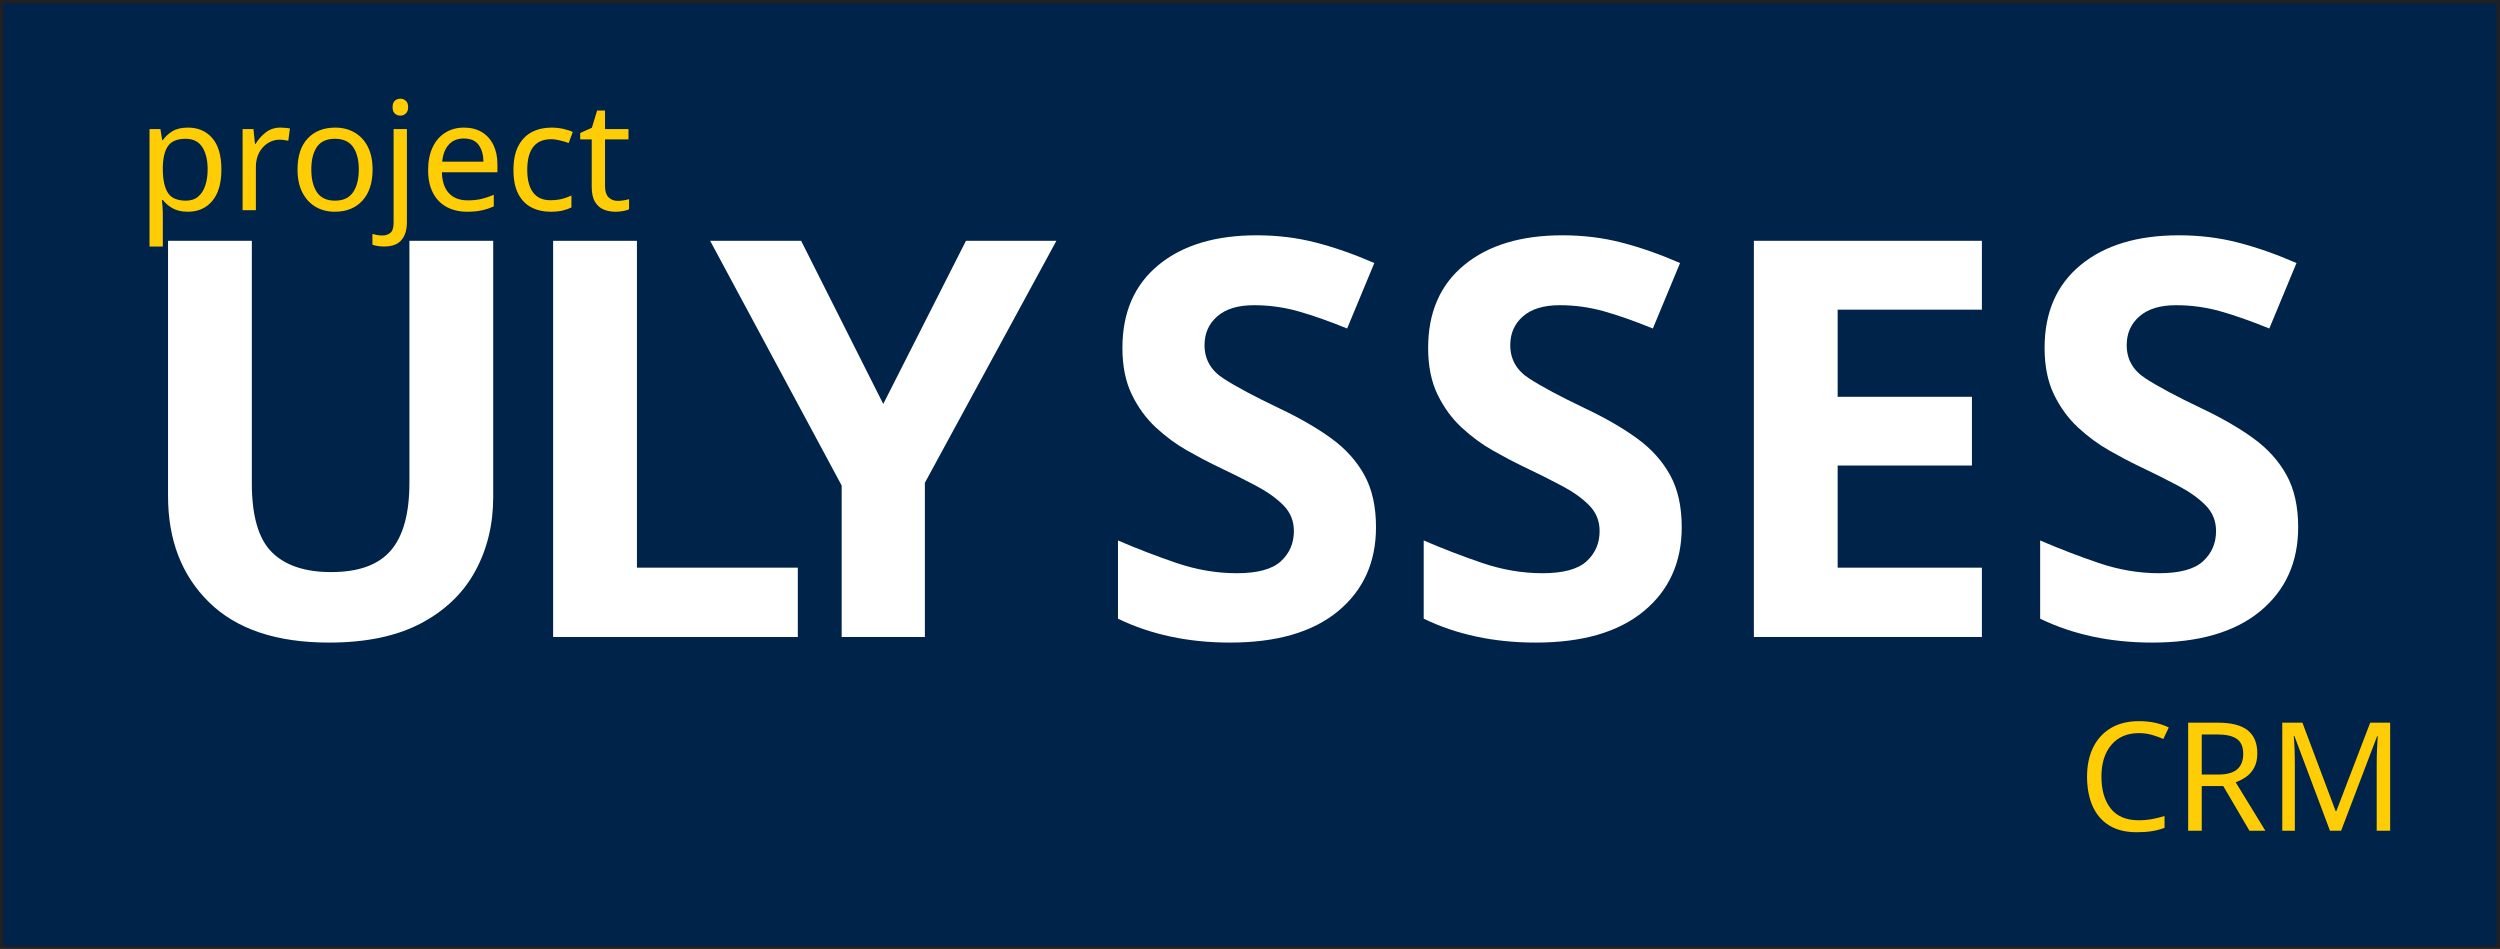
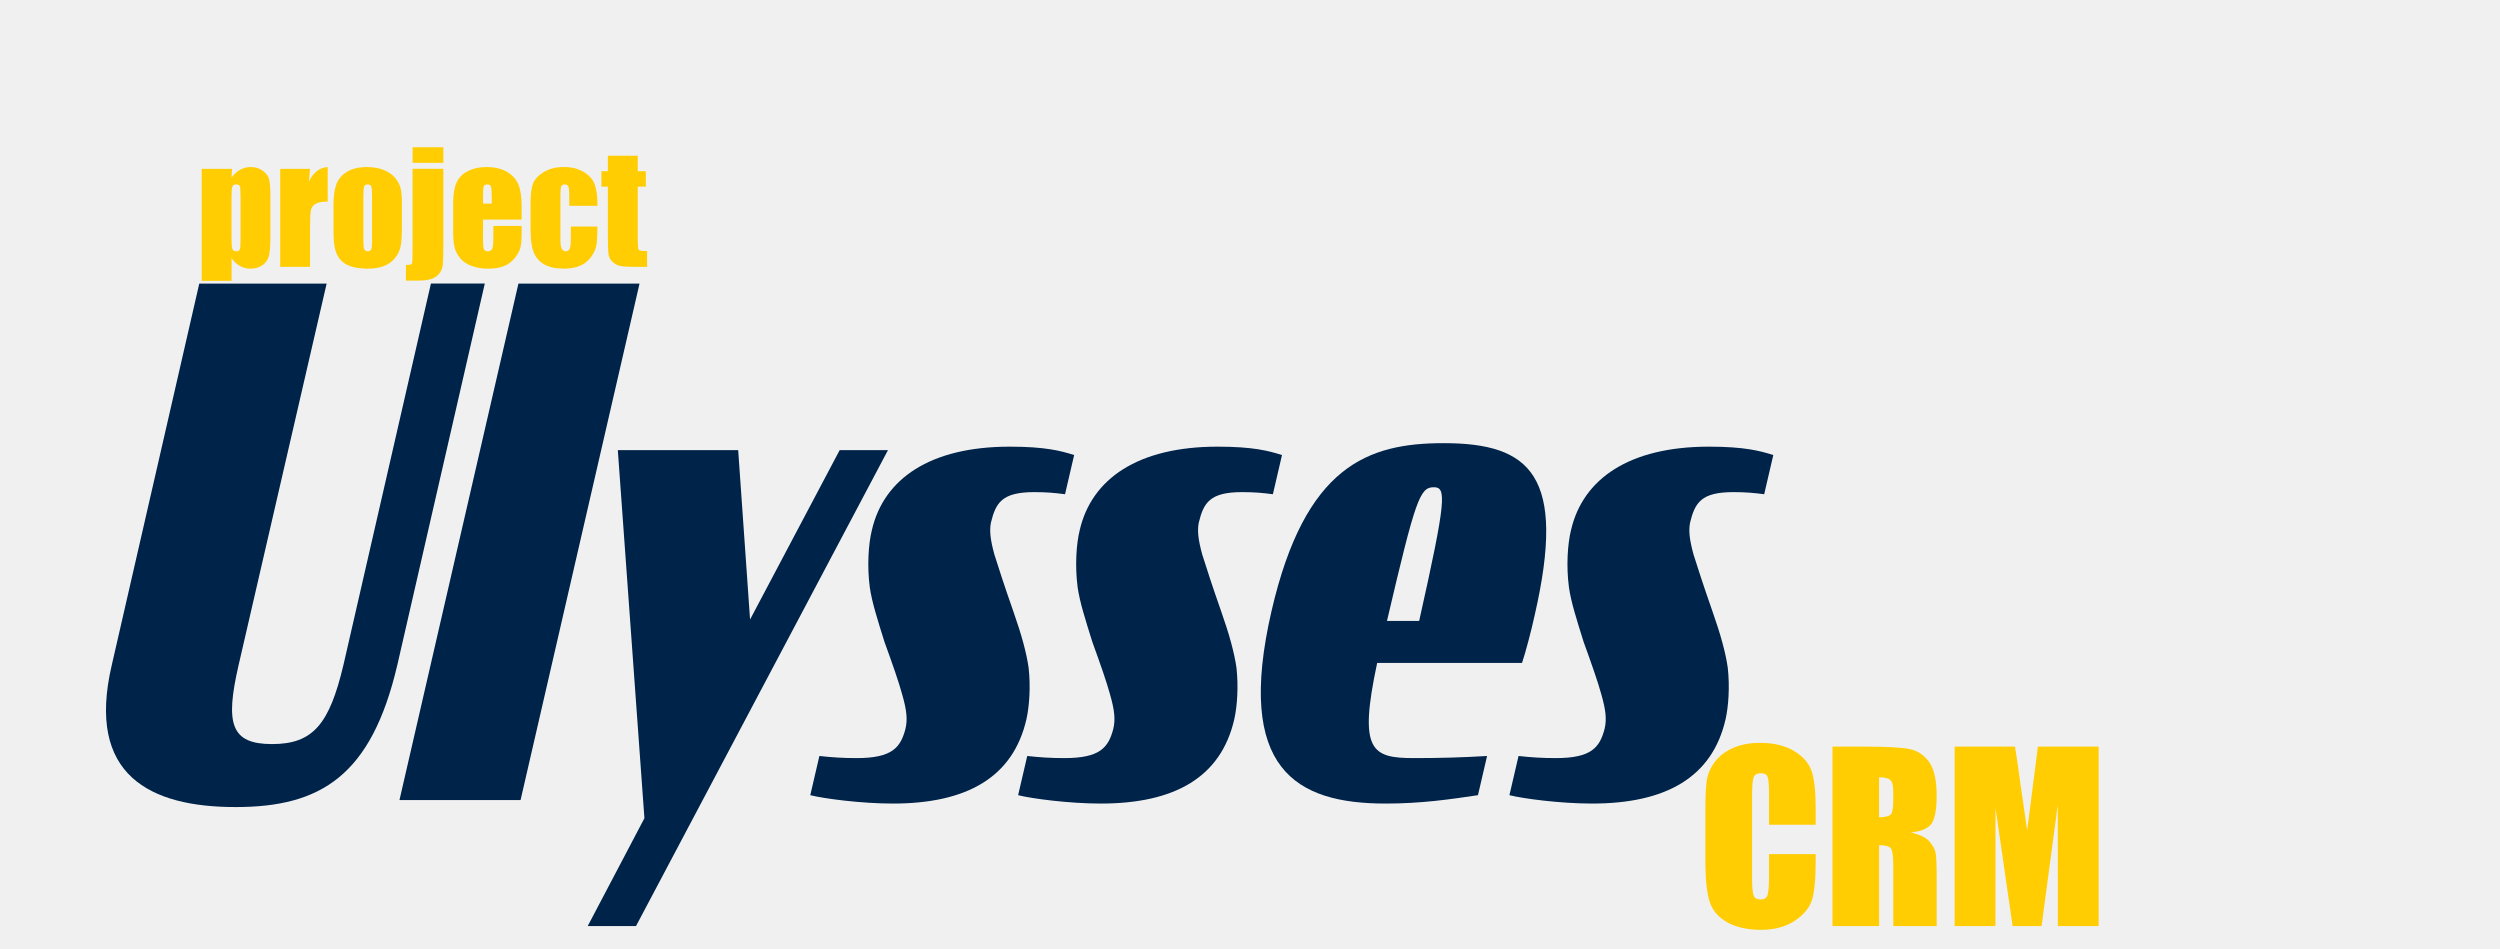
- <svg xmlns="http://www.w3.org/2000/svg" id="Layer_1" data-name="Layer 1" viewBox="0 0 793 301">
+ <svg xmlns="http://www.w3.org/2000/svg" id="Layer_2" data-name="Layer 2" viewBox="0 0 793 301">
  <defs>
    <style>
      .cls-1 {
-         letter-spacing: 0em;
+         fill: #ffcd02;
      }

      .cls-2 {
-         fill: #ffcd05;
-         font-family: Impact, Impact;
-         font-size: 48px;
-       }
- 
-       .cls-3 {
        fill: #002349;
-         stroke: #231f20;
-         stroke-miterlimit: 10;
-       }
- 
-       .cls-4 {
-         letter-spacing: -.18em;
-       }
- 
-       .cls-5 {
-         fill: #fff;
-         font-family: Nelson-Bold, Nelson;
-         font-size: 176px;
-         font-weight: 700;
-       }
- 
-       .cls-6 {
-         letter-spacing: -.05em;
      }
    </style>
  </defs>
-   <rect class="cls-3" x=".5" y=".5" width="792" height="300" />
-   <text class="cls-5" transform="translate(38.35 202.06)">
-     <tspan x="0" y="0">U</tspan>
-     <tspan class="cls-4" x="121.26" y="0">L</tspan>
-     <tspan class="cls-6" x="186.91" y="0">Y</tspan>
-     <tspan class="cls-1" x="308.18" y="0">SSES</tspan>
-   </text>
-   <text class="cls-2" transform="translate(43.35 66.68)">
-     <tspan x="0" y="0">project</tspan>
-   </text>
-   <text class="cls-2" transform="translate(659.09 263.5)">
-     <tspan x="0" y="0">CRM</tspan>
-   </text>
+   <g>
+     <path class="cls-2" d="M35.46,210.94l27.75-120.99h40.4l-27.97,121.21c-4.22,18.43-2.44,24.86,10.66,24.86s18.2-6.44,22.64-25.09l27.75-120.99h17.09l-27.75,120.99c-8.21,35.08-24.2,45.07-51.28,45.07s-47.51-9.99-39.29-45.07Z" />
+     <path class="cls-2" d="M164.45,89.95h38.41l-37.74,163.84h-38.41l37.74-163.84Z" />
+     <path class="cls-2" d="M204.41,259.56l-8.44-116.77h38.18l3.77,53.72,28.42-53.72h15.32l-79.92,150.96h-15.32l17.98-34.19Z" />
+     <path class="cls-2" d="M257.02,252.23l2.89-12.43c4,.44,7.55.67,11.77.67,11.32,0,13.99-3.33,15.54-9.32.67-2.89.44-5.77-1.11-11.1-1.11-4-2.89-9.1-5.55-16.43-2.22-7.1-4-12.65-4.66-17.32-.89-6.66-.44-13.76.67-18.2,3.77-16.21,18.43-26.42,43.73-26.42,11.32,0,16.21,1.33,20.42,2.66l-2.89,12.43c-3.33-.44-5.99-.67-9.77-.67-10.21,0-12.21,3.33-13.76,9.77-.44,2.44-.22,5.11,1.11,9.99,1.33,4.22,3.11,9.77,5.99,17.98,2.66,7.55,4.22,13.32,4.88,17.98.67,5.99.22,12.21-.67,16.21-4.22,18.65-19.09,26.86-42.4,26.86-9.99,0-21.76-1.55-26.2-2.66Z" />
+     <path class="cls-2" d="M322.95,252.23l2.89-12.43c4,.44,7.55.67,11.77.67,11.32,0,13.99-3.33,15.54-9.32.67-2.89.44-5.77-1.11-11.1-1.11-4-2.89-9.1-5.55-16.43-2.22-7.1-4-12.65-4.66-17.32-.89-6.66-.44-13.76.67-18.2,3.77-16.21,18.43-26.42,43.73-26.42,11.32,0,16.21,1.33,20.42,2.66l-2.89,12.43c-3.33-.44-5.99-.67-9.77-.67-10.21,0-12.21,3.33-13.76,9.77-.44,2.44-.22,5.11,1.11,9.99,1.33,4.22,3.11,9.77,5.99,17.98,2.66,7.55,4.22,13.32,4.88,17.98.67,5.99.22,12.21-.67,16.21-4.22,18.65-19.09,26.86-42.4,26.86-9.99,0-21.76-1.55-26.2-2.66Z" />
+     <path class="cls-2" d="M403.32,193.85c10.66-46.18,30.64-53.28,54.61-53.28,27.53,0,39.07,10.21,28.86,54.61-1.11,5.11-2.89,11.77-4,15.1h-45.95c-5.99,27.97-1.78,30.19,11.77,30.19,8.66,0,15.32-.22,23.09-.67l-2.89,12.43c-8.88,1.33-17.98,2.66-29.3,2.66-28.42,0-47.73-10.88-36.19-61.05ZM439.95,196.95h10.21c8.66-38.63,8.66-42.4,4.66-42.4-4.44,0-5.77,3.55-14.87,42.4Z" />
+     <path class="cls-2" d="M478.79,252.23l2.89-12.43c4,.44,7.55.67,11.77.67,11.32,0,13.99-3.33,15.54-9.32.67-2.89.44-5.77-1.11-11.1-1.11-4-2.89-9.1-5.55-16.43-2.22-7.1-4-12.65-4.66-17.32-.89-6.66-.44-13.76.67-18.2,3.77-16.21,18.43-26.42,43.73-26.42,11.32,0,16.21,1.33,20.42,2.66l-2.89,12.43c-3.33-.44-5.99-.67-9.77-.67-10.21,0-12.21,3.33-13.76,9.77-.44,2.44-.22,5.11,1.11,9.99,1.33,4.22,3.11,9.77,5.99,17.98,2.66,7.55,4.22,13.32,4.88,17.98.67,5.99.22,12.21-.67,16.21-4.22,18.65-19.09,26.86-42.4,26.86-9.99,0-21.76-1.55-26.2-2.66Z" />
+   </g>
+   <g>
+     <path class="cls-1" d="M73.6,53.55l-.16,2.75c.84-1.11,1.77-1.94,2.79-2.49s2.12-.82,3.33-.82c1.47,0,2.74.39,3.81,1.18s1.74,1.7,2,2.73.4,2.78.4,5.25v13.1c0,2.83-.17,4.84-.5,6.04s-1.02,2.15-2.06,2.86-2.29,1.07-3.76,1.07c-1.17,0-2.26-.27-3.26-.82s-1.91-1.36-2.74-2.44v7.13h-9.47v-35.53h9.63ZM76.3,62.6c0-1.92-.07-3.09-.21-3.49s-.53-.61-1.17-.61-1.03.23-1.21.7-.27,1.6-.27,3.4v12.89c0,1.88.09,3.05.28,3.52s.59.7,1.22.7.99-.21,1.14-.64.22-1.47.22-3.13v-13.34Z" />
+     <path class="cls-1" d="M98.35,53.55l-.38,4.09c1.38-2.93,3.37-4.48,5.98-4.65v10.95c-1.73,0-3.01.23-3.82.7s-1.31,1.12-1.5,1.96-.28,2.76-.28,5.78v12.28h-9.47v-31.1h9.47Z" />
+     <path class="cls-1" d="M127.48,64.47v7.62c0,2.8-.14,4.85-.42,6.15s-.88,2.52-1.8,3.66-2.11,1.97-3.55,2.51-3.11.81-4.98.81c-2.09,0-3.87-.23-5.32-.69s-2.58-1.16-3.39-2.09-1.38-2.05-1.72-3.38-.52-3.3-.52-5.94v-7.97c0-2.89.31-5.15.94-6.77s1.75-2.93,3.38-3.91,3.7-1.48,6.23-1.48c2.12,0,3.95.32,5.47.95s2.7,1.46,3.53,2.47,1.39,2.06,1.7,3.14.46,2.72.46,4.92ZM118.02,62.13c0-1.59-.09-2.6-.26-3.01s-.54-.62-1.1-.62-.94.21-1.12.62-.28,1.42-.28,3.01v14.04c0,1.47.09,2.43.28,2.87s.55.67,1.1.67.93-.2,1.11-.61.27-1.28.27-2.62v-14.34Z" />
+     <path class="cls-1" d="M140.63,53.55v24.61c0,2.89-.06,4.85-.18,5.87s-.48,1.92-1.08,2.7-1.41,1.35-2.41,1.72-2.52.56-4.54.56h-3.66v-4.97c1.12,0,1.76-.12,1.9-.38s.21-1.81.21-4.69v-25.43h9.75ZM140.63,46.71v4.95h-9.75v-4.95h9.75Z" />
+     <path class="cls-1" d="M165.48,69.65h-12.26v6.73c0,1.41.1,2.31.3,2.72s.59.61,1.17.61c.72,0,1.2-.27,1.44-.81s.36-1.58.36-3.13v-4.1h8.98v2.3c0,1.92-.12,3.4-.36,4.43s-.81,2.13-1.7,3.3-2.02,2.05-3.39,2.64-3.08.88-5.14.88-3.77-.29-5.3-.87-2.72-1.37-3.57-2.38-1.44-2.12-1.77-3.33-.49-2.97-.49-5.29v-9.07c0-2.72.37-4.86,1.1-6.43s1.94-2.77,3.61-3.61,3.59-1.25,5.77-1.25c2.66,0,4.85.5,6.57,1.51s2.94,2.34,3.63,4.01,1.04,4,1.04,7.02v4.12ZM155.98,64.59v-2.27c0-1.61-.09-2.65-.26-3.12s-.52-.7-1.05-.7c-.66,0-1.06.2-1.22.6s-.23,1.47-.23,3.22v2.27h2.77Z" />
+     <path class="cls-1" d="M189.5,65.29h-8.93v-3.59c0-1.25-.1-2.1-.3-2.54s-.58-.67-1.12-.67-.91.2-1.1.59-.28,1.27-.28,2.62v14.67c0,1.11.14,1.94.42,2.5s.7.83,1.24.83c.64,0,1.07-.29,1.3-.87s.34-1.67.34-3.28v-3.7h8.44c-.02,2.48-.11,4.35-.27,5.59s-.69,2.52-1.57,3.82-2.04,2.29-3.46,2.95-3.18,1-5.27,1c-2.67,0-4.79-.46-6.35-1.37s-2.67-2.2-3.32-3.84-.97-3.99-.97-7.02v-8.84c0-2.64.27-4.63.8-5.98s1.66-2.54,3.4-3.6,3.84-1.58,6.33-1.58,4.58.52,6.33,1.57,2.91,2.37,3.49,3.96.87,3.85.87,6.77Z" />
+     <path class="cls-1" d="M202.3,49.4v4.9h2.55v4.92h-2.55v16.64c0,2.05.11,3.19.32,3.42s1.09.35,2.64.35v5.02h-3.82c-2.16,0-3.7-.09-4.62-.27s-1.73-.59-2.44-1.24-1.14-1.39-1.31-2.23-.26-2.8-.26-5.89v-15.8h-2.04v-4.92h2.04v-4.9h9.49Z" />
+   </g>
+   <g>
+     <path class="cls-1" d="M575.93,261.61h-14.8v-9.89c0-2.88-.16-4.67-.47-5.38s-1.01-1.07-2.09-1.07c-1.22,0-1.99.43-2.32,1.3-.33.87-.49,2.74-.49,5.62v26.44c0,2.77.16,4.57.49,5.41s1.07,1.27,2.21,1.27,1.82-.42,2.16-1.27c.34-.85.51-2.83.51-5.96v-7.15h14.8v2.22c0,5.89-.42,10.07-1.25,12.53-.83,2.46-2.67,4.62-5.52,6.48-2.85,1.85-6.36,2.78-10.53,2.78s-7.91-.79-10.72-2.36-4.68-3.74-5.59-6.52-1.37-6.96-1.37-12.53v-16.63c0-4.1.14-7.18.42-9.23.28-2.05,1.12-4.03,2.51-5.92s3.33-3.39,5.8-4.48,5.31-1.63,8.53-1.63c4.36,0,7.96.84,10.79,2.53,2.84,1.69,4.7,3.79,5.59,6.3.89,2.52,1.34,6.43,1.34,11.74v5.41Z" />
+     <path class="cls-1" d="M581.24,236.83h10.48c6.98,0,11.71.27,14.19.81,2.47.54,4.49,1.92,6.05,4.13s2.34,5.75,2.34,10.6c0,4.43-.55,7.41-1.65,8.93-1.1,1.52-3.27,2.44-6.5,2.74,2.93.73,4.9,1.7,5.91,2.92,1.01,1.22,1.63,2.34,1.88,3.36s.37,3.83.37,8.42v15.01h-13.75v-18.91c0-3.05-.24-4.93-.72-5.66-.48-.73-1.74-1.09-3.78-1.09v25.66h-14.8v-56.92ZM596.04,246.56v12.66c1.66,0,2.83-.23,3.5-.69s1-1.94,1-4.45v-3.13c0-1.8-.32-2.99-.97-3.55s-1.82-.84-3.53-.84Z" />
+     <path class="cls-1" d="M665.69,236.83v56.92h-12.94l-.02-38.43-5.15,38.43h-9.18l-5.43-37.55-.02,37.55h-12.94v-56.92h19.15c.57,3.42,1.15,7.46,1.76,12.1l2.1,14.48,3.4-26.58h19.26Z" />
+   </g>
</svg>
